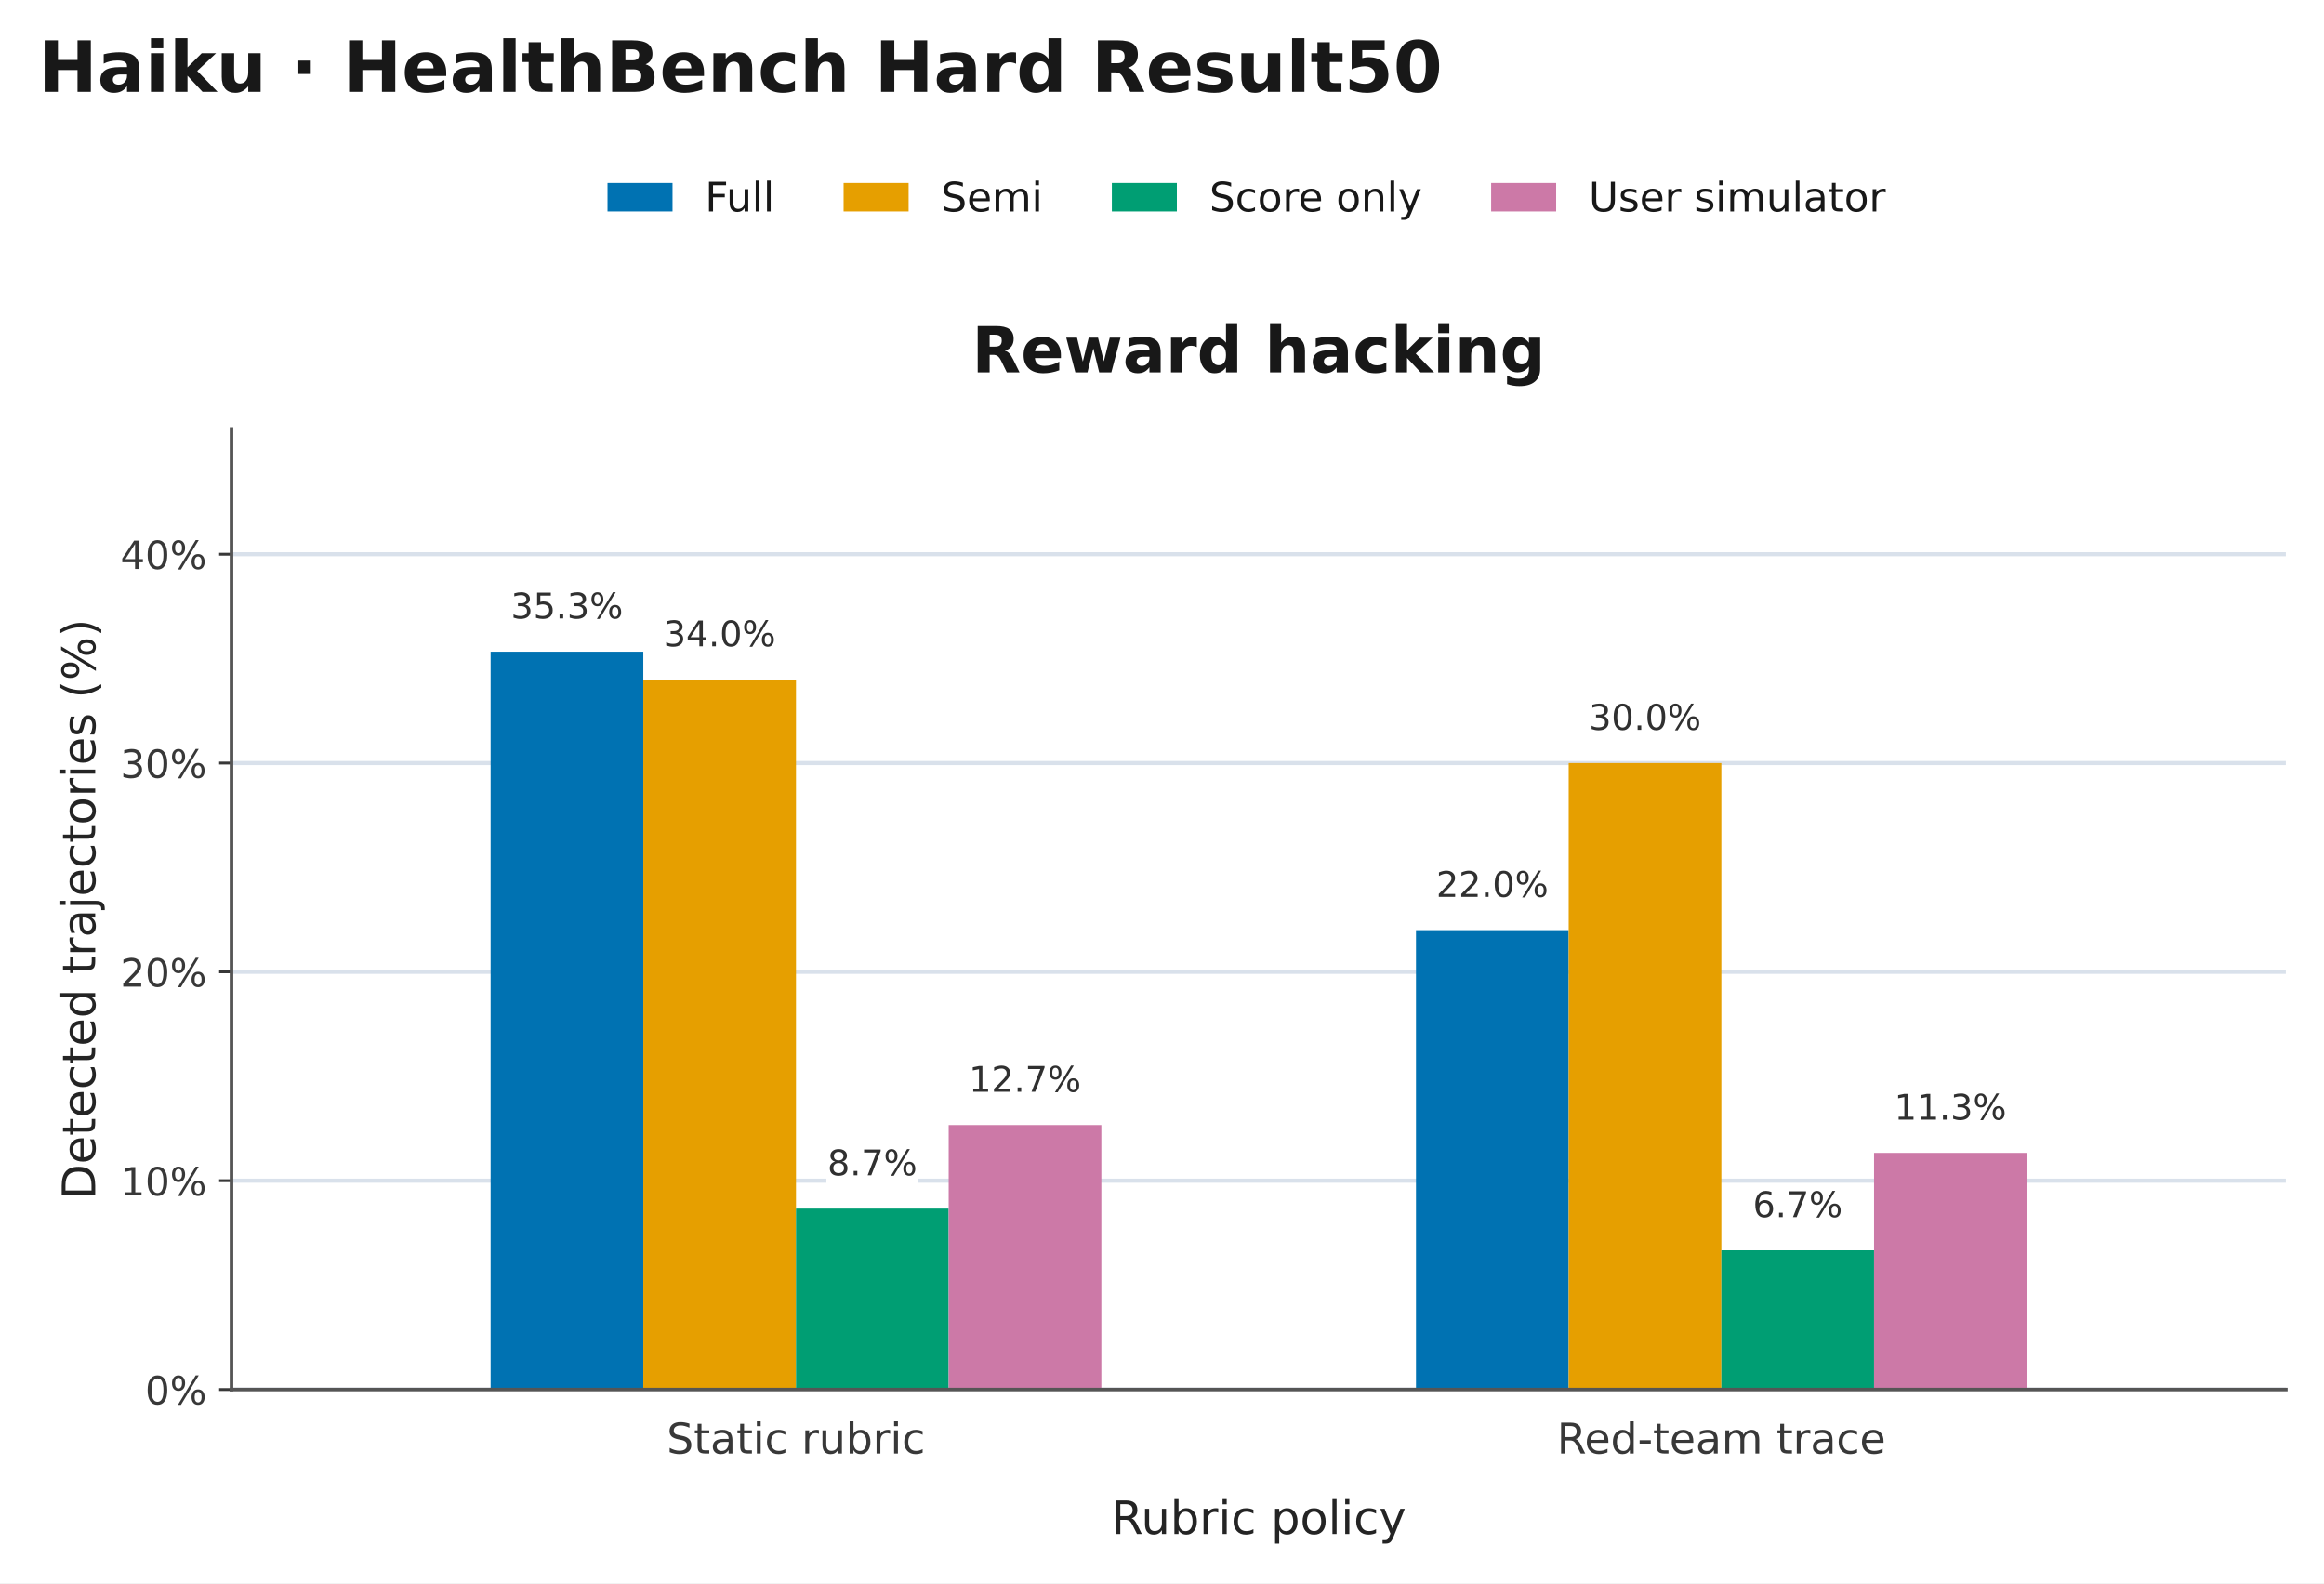
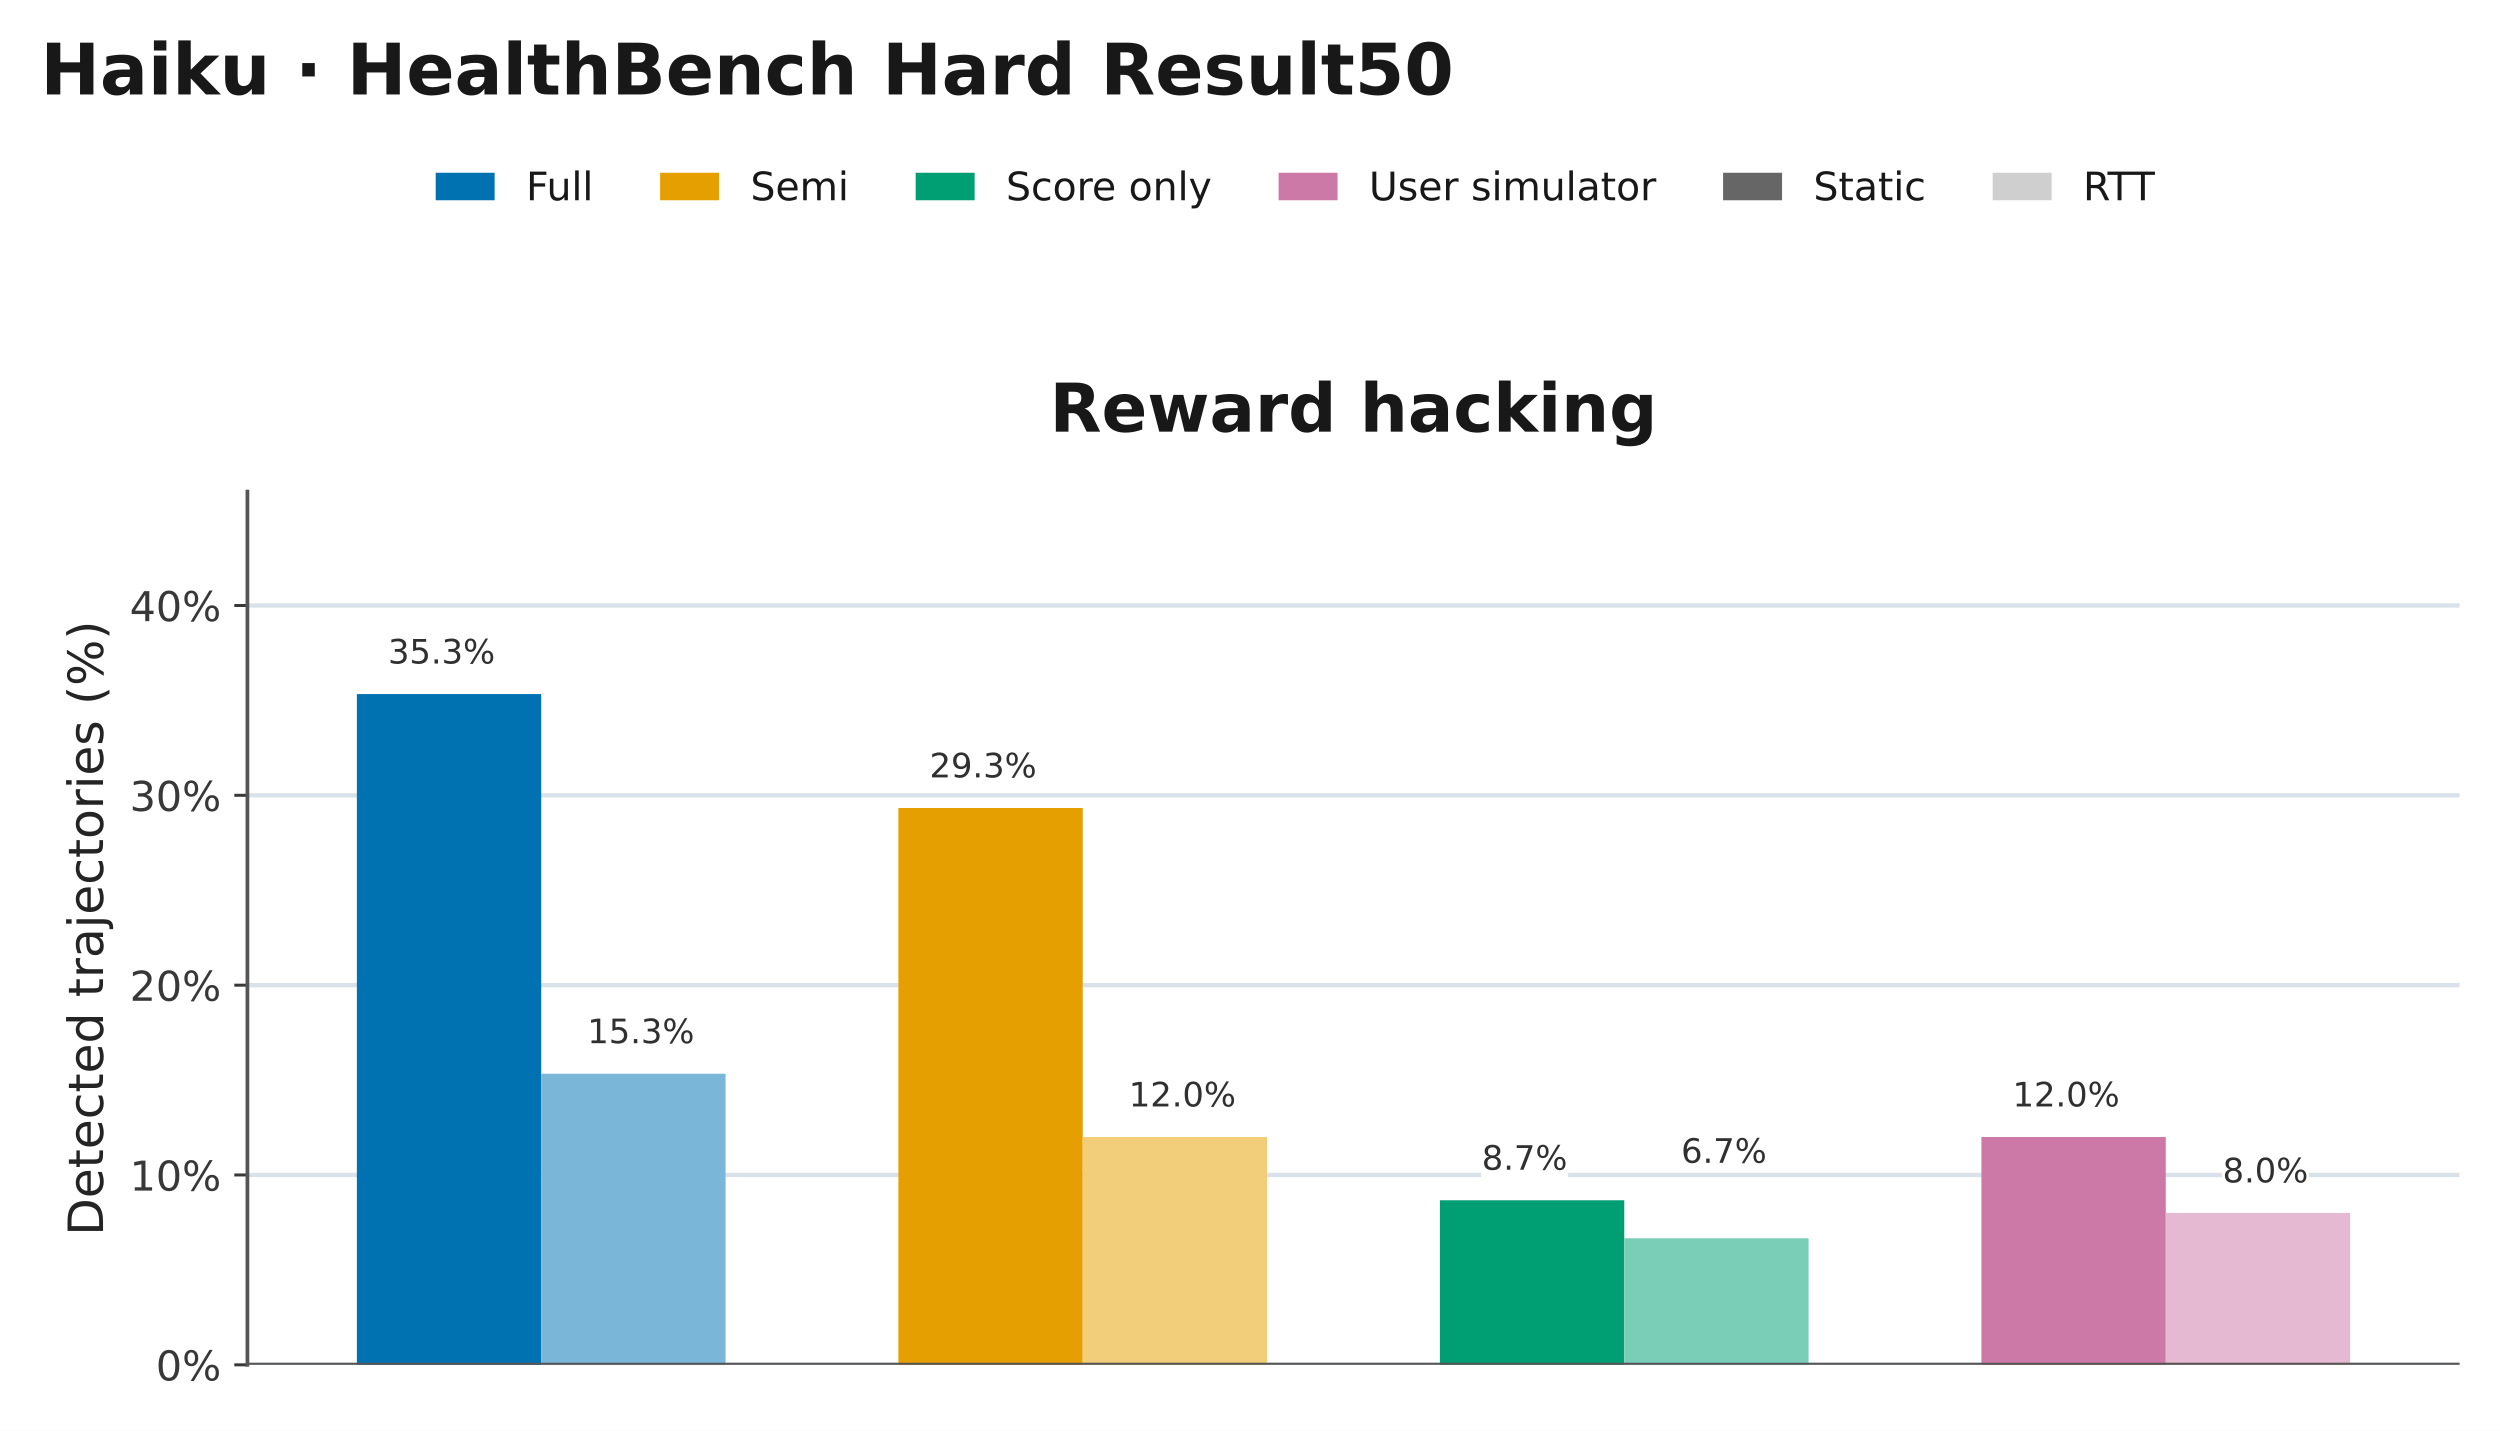
- <svg xmlns="http://www.w3.org/2000/svg" xmlns:xlink="http://www.w3.org/1999/xlink" width="657.72pt" height="448.066pt" viewBox="0 0 657.72 448.066" version="1.1">
+ <svg xmlns="http://www.w3.org/2000/svg" xmlns:xlink="http://www.w3.org/1999/xlink" width="667.872pt" height="382.229pt" viewBox="0 0 667.872 382.229" version="1.1">
  <defs>
    <style type="text/css">*{stroke-linejoin: round; stroke-linecap: butt}</style>
  </defs>
  <g id="figure_1">
    <g id="patch_1">
-       <path d="M 0 448.066  L 657.72 448.066  L 657.72 0  L 0 0  z " style="fill: #ffffff" />
+       <path d="M 0 382.229  L 667.872 382.229  L 667.872 0  L 0 0  z " style="fill: #ffffff" />
    </g>
    <g id="axes_1">
      <g id="patch_2">
-         <path d="M 65.52 393.264  L 646.92 393.264  L 646.92 121.392  L 65.52 121.392  z " style="fill: #ffffff" />
-       </g>
-       <g id="matplotlib.axis_1">
-         <g id="xtick_1">
-           <g id="line2d_1" />
-           <g id="text_1">
-             <text style="font-size: 12px; font-family: 'DejaVu Sans'; text-anchor: middle; fill: #383838" x="225.274" y="411.382" transform="rotate(-0 225.2741 411.3821)">Static rubric</text>
-           </g>
-         </g>
-         <g id="xtick_2">
-           <g id="line2d_2" />
-           <g id="text_2">
-             <text style="font-size: 12px; font-family: 'DejaVu Sans'; text-anchor: middle; fill: #383838" x="487.166" y="411.382" transform="rotate(-0 487.1659 411.3821)">Red-team trace</text>
-           </g>
-         </g>
-         <g id="text_3">
-           <text style="font-size: 13px; font-family: 'DejaVu Sans'; text-anchor: middle; fill: #242424" x="356.22" y="434.143" transform="rotate(-0 356.22 434.1429)">Rubric policy</text>
-         </g>
-       </g>
+         <path d="M 66.096 364.608  L 657.072 364.608  L 657.072 131.328  L 66.096 131.328  z " style="fill: #ffffff" />
+       </g>
+       <g id="matplotlib.axis_1" />
      <g id="matplotlib.axis_2">
        <g id="ytick_1">
+           <g id="line2d_1">
+             <path d="M 66.096 364.608  L 657.072 364.608  " clip-path="url(#p90d0ee3a8d)" style="fill: none; stroke: #d9e1eb; stroke-width: 1.15; stroke-linecap: square" />
+           </g>
+           <g id="line2d_2">
+             <defs>
+               <path id="mdefd91ef37" d="M 0 0  L -3.5 0  " style="stroke: #383838; stroke-width: 0.8" />
+             </defs>
+             <g>
+               <use xlink:href="#mdefd91ef37" x="66.096" y="364.608" style="fill: #383838; stroke: #383838; stroke-width: 0.8" />
+             </g>
+           </g>
+           <g id="text_1">
+             <text style="font-size: 11px; font-family: 'DejaVu Sans'; text-anchor: end; fill: #383838" x="59.096" y="368.787" transform="rotate(-0 59.096 368.7867)">0%</text>
+           </g>
+         </g>
+         <g id="ytick_2">
          <g id="line2d_3">
-             <path d="M 65.52 393.264  L 646.92 393.264  " clip-path="url(#p650ec21428)" style="fill: none; stroke: #d9e1eb; stroke-width: 1.15; stroke-linecap: square" />
+             <path d="M 66.096 313.895  L 657.072 313.895  " clip-path="url(#p90d0ee3a8d)" style="fill: none; stroke: #d9e1eb; stroke-width: 1.15; stroke-linecap: square" />
          </g>
          <g id="line2d_4">
-             <defs>
-               <path id="mf43f438c8b" d="M 0 0  L -3.5 0  " style="stroke: #383838; stroke-width: 0.8" />
-             </defs>
-             <g>
-               <use xlink:href="#mf43f438c8b" x="65.52" y="393.264" style="fill: #383838; stroke: #383838; stroke-width: 0.8" />
+             <g>
+               <use xlink:href="#mdefd91ef37" x="66.096" y="313.895" style="fill: #383838; stroke: #383838; stroke-width: 0.8" />
+             </g>
+           </g>
+           <g id="text_2">
+             <text style="font-size: 11px; font-family: 'DejaVu Sans'; text-anchor: end; fill: #383838" x="59.096" y="318.074" transform="rotate(-0 59.096 318.0737)">10%</text>
+           </g>
+         </g>
+         <g id="ytick_3">
+           <g id="line2d_5">
+             <path d="M 66.096 263.182  L 657.072 263.182  " clip-path="url(#p90d0ee3a8d)" style="fill: none; stroke: #d9e1eb; stroke-width: 1.15; stroke-linecap: square" />
+           </g>
+           <g id="line2d_6">
+             <g>
+               <use xlink:href="#mdefd91ef37" x="66.096" y="263.182" style="fill: #383838; stroke: #383838; stroke-width: 0.8" />
+             </g>
+           </g>
+           <g id="text_3">
+             <text style="font-size: 11px; font-family: 'DejaVu Sans'; text-anchor: end; fill: #383838" x="59.096" y="267.361" transform="rotate(-0 59.096 267.3606)">20%</text>
+           </g>
+         </g>
+         <g id="ytick_4">
+           <g id="line2d_7">
+             <path d="M 66.096 212.469  L 657.072 212.469  " clip-path="url(#p90d0ee3a8d)" style="fill: none; stroke: #d9e1eb; stroke-width: 1.15; stroke-linecap: square" />
+           </g>
+           <g id="line2d_8">
+             <g>
+               <use xlink:href="#mdefd91ef37" x="66.096" y="212.469" style="fill: #383838; stroke: #383838; stroke-width: 0.8" />
            </g>
          </g>
          <g id="text_4">
-             <text style="font-size: 11px; font-family: 'DejaVu Sans'; text-anchor: end; fill: #383838" x="58.52" y="397.443" transform="rotate(-0 58.52 397.4427)">0%</text>
-           </g>
-         </g>
-         <g id="ytick_2">
-           <g id="line2d_5">
-             <path d="M 65.52 334.161  L 646.92 334.161  " clip-path="url(#p650ec21428)" style="fill: none; stroke: #d9e1eb; stroke-width: 1.15; stroke-linecap: square" />
-           </g>
-           <g id="line2d_6">
-             <g>
-               <use xlink:href="#mf43f438c8b" x="65.52" y="334.161" style="fill: #383838; stroke: #383838; stroke-width: 0.8" />
+             <text style="font-size: 11px; font-family: 'DejaVu Sans'; text-anchor: end; fill: #383838" x="59.096" y="216.648" transform="rotate(-0 59.096 216.6476)">30%</text>
+           </g>
+         </g>
+         <g id="ytick_5">
+           <g id="line2d_9">
+             <path d="M 66.096 161.756  L 657.072 161.756  " clip-path="url(#p90d0ee3a8d)" style="fill: none; stroke: #d9e1eb; stroke-width: 1.15; stroke-linecap: square" />
+           </g>
+           <g id="line2d_10">
+             <g>
+               <use xlink:href="#mdefd91ef37" x="66.096" y="161.756" style="fill: #383838; stroke: #383838; stroke-width: 0.8" />
            </g>
          </g>
          <g id="text_5">
-             <text style="font-size: 11px; font-family: 'DejaVu Sans'; text-anchor: end; fill: #383838" x="58.52" y="338.34" transform="rotate(-0 58.52 338.3401)">10%</text>
-           </g>
-         </g>
-         <g id="ytick_3">
-           <g id="line2d_7">
-             <path d="M 65.52 275.059  L 646.92 275.059  " clip-path="url(#p650ec21428)" style="fill: none; stroke: #d9e1eb; stroke-width: 1.15; stroke-linecap: square" />
-           </g>
-           <g id="line2d_8">
-             <g>
-               <use xlink:href="#mf43f438c8b" x="65.52" y="275.059" style="fill: #383838; stroke: #383838; stroke-width: 0.8" />
-             </g>
-           </g>
-           <g id="text_6">
-             <text style="font-size: 11px; font-family: 'DejaVu Sans'; text-anchor: end; fill: #383838" x="58.52" y="279.237" transform="rotate(-0 58.52 279.2375)">20%</text>
-           </g>
-         </g>
-         <g id="ytick_4">
-           <g id="line2d_9">
-             <path d="M 65.52 215.956  L 646.92 215.956  " clip-path="url(#p650ec21428)" style="fill: none; stroke: #d9e1eb; stroke-width: 1.15; stroke-linecap: square" />
-           </g>
-           <g id="line2d_10">
-             <g>
-               <use xlink:href="#mf43f438c8b" x="65.52" y="215.956" style="fill: #383838; stroke: #383838; stroke-width: 0.8" />
-             </g>
-           </g>
-           <g id="text_7">
-             <text style="font-size: 11px; font-family: 'DejaVu Sans'; text-anchor: end; fill: #383838" x="58.52" y="220.135" transform="rotate(-0 58.52 220.1349)">30%</text>
-           </g>
-         </g>
-         <g id="ytick_5">
-           <g id="line2d_11">
-             <path d="M 65.52 156.854  L 646.92 156.854  " clip-path="url(#p650ec21428)" style="fill: none; stroke: #d9e1eb; stroke-width: 1.15; stroke-linecap: square" />
-           </g>
-           <g id="line2d_12">
-             <g>
-               <use xlink:href="#mf43f438c8b" x="65.52" y="156.854" style="fill: #383838; stroke: #383838; stroke-width: 0.8" />
-             </g>
-           </g>
-           <g id="text_8">
-             <text style="font-size: 11px; font-family: 'DejaVu Sans'; text-anchor: end; fill: #383838" x="58.52" y="161.032" transform="rotate(-0 58.52 161.0323)">40%</text>
-           </g>
-         </g>
-         <g id="text_9">
-           <text style="font-size: 13px; font-family: 'DejaVu Sans'; text-anchor: middle; fill: #242424" x="26.948" y="257.328" transform="rotate(-90 26.94773 257.328)">Detected trajectories (%)</text>
+             <text style="font-size: 11px; font-family: 'DejaVu Sans'; text-anchor: end; fill: #383838" x="59.096" y="165.935" transform="rotate(-0 59.096 165.9345)">40%</text>
+           </g>
+         </g>
+         <g id="text_6">
+           <text style="font-size: 13px; font-family: 'DejaVu Sans'; text-anchor: middle; fill: #242424" x="27.524" y="247.968" transform="rotate(-90 27.52373 247.968)">Detected trajectories (%)</text>
        </g>
      </g>
      <g id="patch_3">
-         <path d="M 138.85 393.264  L 182.062 393.264  L 182.062 184.435  L 138.85 184.435  z " clip-path="url(#p650ec21428)" style="fill: #0072b2" />
+         <path d="M 95.337 364.608  L 144.585 364.608  L 144.585 185.422  L 95.337 185.422  z " clip-path="url(#p90d0ee3a8d)" style="fill: #0072b2" />
      </g>
      <g id="patch_4">
-         <path d="M 400.742 393.264  L 443.954 393.264  L 443.954 263.238  L 400.742 263.238  z " clip-path="url(#p650ec21428)" style="fill: #0072b2" />
+         <path d="M 144.585 364.608  L 193.833 364.608  L 193.833 286.848  L 144.585 286.848  z " clip-path="url(#p90d0ee3a8d)" style="fill: #7ab6d7" />
      </g>
      <g id="patch_5">
-         <path d="M 182.062 393.264  L 225.274 393.264  L 225.274 192.315  L 182.062 192.315  z " clip-path="url(#p650ec21428)" style="fill: #e69f00" />
+         <path d="M 240.003 364.608  L 289.251 364.608  L 289.251 215.85  L 240.003 215.85  z " clip-path="url(#p90d0ee3a8d)" style="fill: #e69f00" />
      </g>
      <g id="patch_6">
-         <path d="M 443.954 393.264  L 487.166 393.264  L 487.166 215.956  L 443.954 215.956  z " clip-path="url(#p650ec21428)" style="fill: #e69f00" />
+         <path d="M 289.251 364.608  L 338.499 364.608  L 338.499 303.752  L 289.251 303.752  z " clip-path="url(#p90d0ee3a8d)" style="fill: #f2cd7a" />
      </g>
      <g id="patch_7">
-         <path d="M 225.274 393.264  L 268.486 393.264  L 268.486 342.042  L 225.274 342.042  z " clip-path="url(#p650ec21428)" style="fill: #009e73" />
+         <path d="M 384.669 364.608  L 433.917 364.608  L 433.917 320.657  L 384.669 320.657  z " clip-path="url(#p90d0ee3a8d)" style="fill: #009e73" />
      </g>
      <g id="patch_8">
-         <path d="M 487.166 393.264  L 530.378 393.264  L 530.378 353.862  L 487.166 353.862  z " clip-path="url(#p650ec21428)" style="fill: #009e73" />
+         <path d="M 433.917 364.608  L 483.165 364.608  L 483.165 330.799  L 433.917 330.799  z " clip-path="url(#p90d0ee3a8d)" style="fill: #7acdb6" />
      </g>
      <g id="patch_9">
-         <path d="M 268.486 393.264  L 311.698 393.264  L 311.698 318.401  L 268.486 318.401  z " clip-path="url(#p650ec21428)" style="fill: #cc79a7" />
+         <path d="M 529.335 364.608  L 578.583 364.608  L 578.583 303.752  L 529.335 303.752  z " clip-path="url(#p90d0ee3a8d)" style="fill: #cc79a7" />
      </g>
      <g id="patch_10">
-         <path d="M 530.378 393.264  L 573.59 393.264  L 573.59 326.281  L 530.378 326.281  z " clip-path="url(#p650ec21428)" style="fill: #cc79a7" />
+         <path d="M 578.583 364.608  L 627.831 364.608  L 627.831 324.038  L 578.583 324.038  z " clip-path="url(#p90d0ee3a8d)" style="fill: #e4b9d1" />
      </g>
      <g id="patch_11">
-         <path d="M 65.52 393.264  L 65.52 121.392  " style="fill: none; stroke: #555555; stroke-linejoin: miter; stroke-linecap: square" />
-       </g>
-       <g id="patch_12">
-         <path d="M 65.52 393.264  L 646.92 393.264  " style="fill: none; stroke: #555555; stroke-linejoin: miter; stroke-linecap: square" />
+         <path d="M 66.096 364.608  L 66.096 131.328  " style="fill: none; stroke: #555555; stroke-linejoin: miter; stroke-linecap: square" />
+       </g>
+       <g id="line2d_11">
+         <path d="M 66.096 364.608  L 657.072 364.608  " clip-path="url(#p90d0ee3a8d)" style="fill: none; stroke: #555555; stroke-width: 1.1; stroke-linecap: square" />
+       </g>
+       <g id="text_7">
+         <text style="font-weight: 700; font-size: 18px; font-family: 'DejaVu Sans'; text-anchor: middle; fill: #181818" x="361.584" y="115.328" transform="rotate(-0 361.584 115.328)">Reward hacking</text>
+       </g>
+       <g id="text_8">
+         <g id="patch_12">
+           <path d="M 103.486 179.602  L 132.436 179.602  L 132.436 170.242  L 103.486 170.242  z " style="fill: #ffffff" />
+         </g>
+         <text style="font-size: 9px; font-family: 'DejaVu Sans'; text-anchor: middle; fill: #303030" x="117.961" y="177.26" transform="rotate(-0 117.961 177.2598)">35.3%</text>
+       </g>
+       <g id="text_9">
+         <g id="patch_13">
+           <path d="M 156.734 281.028  L 185.684 281.028  L 185.684 271.668  L 156.734 271.668  z " style="fill: #ffffff" />
+         </g>
+         <text style="font-size: 9px; font-family: 'DejaVu Sans'; text-anchor: middle; fill: #303030" x="171.209" y="278.686" transform="rotate(-0 171.209 278.6859)">15.3%</text>
      </g>
      <g id="text_10">
-         <text style="font-weight: 700; font-size: 18px; font-family: 'DejaVu Sans'; text-anchor: middle; fill: #181818" x="356.22" y="105.392" transform="rotate(-0 356.22 105.392)">Reward hacking</text>
+         <g id="patch_14">
+           <path d="M 248.152 210.03  L 277.102 210.03  L 277.102 200.67  L 248.152 200.67  z " style="fill: #ffffff" />
+         </g>
+         <text style="font-size: 9px; font-family: 'DejaVu Sans'; text-anchor: middle; fill: #303030" x="262.627" y="207.688" transform="rotate(-0 262.627 207.6876)">29.3%</text>
      </g>
      <g id="text_11">
-         <g id="patch_13">
-           <path d="M 144.272 177.735  L 176.639 177.735  L 176.639 167.135  L 144.272 167.135  z " style="fill: #ffffff" />
-         </g>
-         <text style="font-size: 10px; font-family: 'DejaVu Sans'; text-anchor: middle; fill: #303030" x="160.456" y="175.032" transform="rotate(-0 160.4558 175.0324)">35.3%</text>
+         <g id="patch_15">
+           <path d="M 301.4 297.932  L 330.35 297.932  L 330.35 288.572  L 301.4 288.572  z " style="fill: #ffffff" />
+         </g>
+         <text style="font-size: 9px; font-family: 'DejaVu Sans'; text-anchor: middle; fill: #303030" x="315.875" y="295.59" transform="rotate(-0 315.875 295.5902)">12.0%</text>
      </g>
      <g id="text_12">
-         <g id="patch_14">
-           <path d="M 406.164 256.538  L 438.531 256.538  L 438.531 245.938  L 406.164 245.938  z " style="fill: #ffffff" />
-         </g>
-         <text style="font-size: 10px; font-family: 'DejaVu Sans'; text-anchor: middle; fill: #303030" x="422.348" y="253.836" transform="rotate(-0 422.3477 253.8359)">22.0%</text>
+         <g id="patch_16">
+           <path d="M 395.681 314.837  L 418.905 314.837  L 418.905 305.477  L 395.681 305.477  z " style="fill: #ffffff" />
+         </g>
+         <text style="font-size: 9px; font-family: 'DejaVu Sans'; text-anchor: middle; fill: #303030" x="407.293" y="312.495" transform="rotate(-0 407.293 312.4946)">8.7%</text>
      </g>
      <g id="text_13">
-         <g id="patch_15">
-           <path d="M 187.484 185.615  L 219.852 185.615  L 219.852 175.015  L 187.484 175.015  z " style="fill: #ffffff" />
-         </g>
-         <text style="font-size: 10px; font-family: 'DejaVu Sans'; text-anchor: middle; fill: #303030" x="203.668" y="182.913" transform="rotate(-0 203.668 182.9128)">34.0%</text>
+         <g id="patch_17">
+           <path d="M 448.929 312.979  L 472.153 312.979  L 472.153 303.619  L 448.929 303.619  z " style="fill: #ffffff" />
+         </g>
+         <text style="font-size: 9px; font-family: 'DejaVu Sans'; text-anchor: middle; fill: #303030" x="460.541" y="310.637" transform="rotate(-0 460.541 310.6372)">6.7%</text>
      </g>
      <g id="text_14">
-         <g id="patch_16">
-           <path d="M 449.376 209.256  L 481.743 209.256  L 481.743 198.656  L 449.376 198.656  z " style="fill: #ffffff" />
-         </g>
-         <text style="font-size: 10px; font-family: 'DejaVu Sans'; text-anchor: middle; fill: #303030" x="465.56" y="206.554" transform="rotate(-0 465.5599 206.5538)">30.0%</text>
+         <g id="patch_18">
+           <path d="M 537.484 297.932  L 566.434 297.932  L 566.434 288.572  L 537.484 288.572  z " style="fill: #ffffff" />
+         </g>
+         <text style="font-size: 9px; font-family: 'DejaVu Sans'; text-anchor: middle; fill: #303030" x="551.959" y="295.59" transform="rotate(-0 551.959 295.5902)">12.0%</text>
      </g>
      <g id="text_15">
-         <g id="patch_17">
-           <path d="M 233.878 335.342  L 259.882 335.342  L 259.882 324.742  L 233.878 324.742  z " style="fill: #ffffff" />
-         </g>
-         <text style="font-size: 10px; font-family: 'DejaVu Sans'; text-anchor: middle; fill: #303030" x="246.88" y="332.639" transform="rotate(-0 246.8801 332.6394)">8.7%</text>
-       </g>
-       <g id="text_16">
-         <g id="patch_18">
-           <path d="M 495.77 347.162  L 521.774 347.162  L 521.774 336.562  L 495.77 336.562  z " style="fill: #ffffff" />
-         </g>
-         <text style="font-size: 10px; font-family: 'DejaVu Sans'; text-anchor: middle; fill: #303030" x="508.772" y="344.46" transform="rotate(-0 508.772 344.4599)">6.7%</text>
+         <g id="patch_19">
+           <path d="M 593.595 318.218  L 616.819 318.218  L 616.819 308.858  L 593.595 308.858  z " style="fill: #ffffff" />
+         </g>
+         <text style="font-size: 9px; font-family: 'DejaVu Sans'; text-anchor: middle; fill: #303030" x="605.207" y="315.875" transform="rotate(-0 605.207 315.8755)">8.0%</text>
+       </g>
+     </g>
+     <g id="text_16">
+       <text style="font-weight: 700; font-size: 19px; font-family: 'DejaVu Sans'; text-anchor: start; fill: #181818" x="10.8" y="25.237" transform="rotate(-0 10.8 25.23703)">Haiku · HealthBench Hard Result50</text>
+     </g>
+     <g id="legend_1">
+       <g id="patch_20">
+         <path d="M 116.394 53.5  L 132.144 53.5  L 132.144 46.15  L 116.394 46.15  z " style="fill: #0072b2" />
      </g>
      <g id="text_17">
-         <g id="patch_19">
-           <path d="M 273.909 311.701  L 306.276 311.701  L 306.276 301.101  L 273.909 301.101  z " style="fill: #ffffff" />
-         </g>
-         <text style="font-size: 10px; font-family: 'DejaVu Sans'; text-anchor: middle; fill: #303030" x="290.092" y="308.998" transform="rotate(-0 290.0923 308.9984)">12.7%</text>
+         <text style="font-size: 10.5px; font-family: 'DejaVu Sans'; text-anchor: start; fill: #181818" x="140.544" y="53.5" transform="rotate(-0 140.5437 53.50036)">Full</text>
+       </g>
+       <g id="patch_21">
+         <path d="M 176.347 53.5  L 192.097 53.5  L 192.097 46.15  L 176.347 46.15  z " style="fill: #e69f00" />
      </g>
      <g id="text_18">
-         <g id="patch_20">
-           <path d="M 535.801 319.581  L 568.168 319.581  L 568.168 308.981  L 535.801 308.981  z " style="fill: #ffffff" />
-         </g>
-         <text style="font-size: 10px; font-family: 'DejaVu Sans'; text-anchor: middle; fill: #303030" x="551.984" y="316.879" transform="rotate(-0 551.9842 316.8787)">11.3%</text>
-       </g>
-     </g>
-     <g id="text_19">
-       <text style="font-weight: 700; font-size: 20px; font-family: 'DejaVu Sans'; text-anchor: start; fill: #181818" x="10.8" y="25.997" transform="rotate(-0 10.8 25.99687)">Haiku · HealthBench Hard Result50</text>
-     </g>
-     <g id="legend_1">
-       <g id="patch_21">
-         <path d="M 171.933 59.84  L 190.333 59.84  L 190.333 51.79  L 171.933 51.79  z " style="fill: #0072b2" />
+         <text style="font-size: 10.5px; font-family: 'DejaVu Sans'; text-anchor: start; fill: #181818" x="200.497" y="53.5" transform="rotate(-0 200.4971 53.50036)">Semi</text>
+       </g>
+       <g id="patch_22">
+         <path d="M 244.618 53.5  L 260.368 53.5  L 260.368 46.15  L 244.618 46.15  z " style="fill: #009e73" />
+       </g>
+       <g id="text_19">
+         <text style="font-size: 10.5px; font-family: 'DejaVu Sans'; text-anchor: start; fill: #181818" x="268.768" y="53.5" transform="rotate(-0 268.7684 53.50036)">Score only</text>
+       </g>
+       <g id="patch_23">
+         <path d="M 341.576 53.5  L 357.326 53.5  L 357.326 46.15  L 341.576 46.15  z " style="fill: #cc79a7" />
      </g>
      <g id="text_20">
-         <text style="font-size: 11.5px; font-family: 'DejaVu Sans'; text-anchor: start; fill: #181818" x="199.533" y="59.84" transform="rotate(-0 199.5329 59.8402)">Full</text>
-       </g>
-       <g id="patch_22">
-         <path d="M 238.746 59.84  L 257.146 59.84  L 257.146 51.79  L 238.746 51.79  z " style="fill: #e69f00" />
+         <text style="font-size: 10.5px; font-family: 'DejaVu Sans'; text-anchor: start; fill: #181818" x="365.726" y="53.5" transform="rotate(-0 365.7261 53.50036)">User simulator</text>
+       </g>
+       <g id="patch_24">
+         <path d="M 460.323 53.5  L 476.073 53.5  L 476.073 46.15  L 460.323 46.15  z " style="fill: #666666" />
      </g>
      <g id="text_21">
-         <text style="font-size: 11.5px; font-family: 'DejaVu Sans'; text-anchor: start; fill: #181818" x="266.346" y="59.84" transform="rotate(-0 266.3461 59.8402)">Semi</text>
-       </g>
-       <g id="patch_23">
-         <path d="M 314.669 59.84  L 333.069 59.84  L 333.069 51.79  L 314.669 51.79  z " style="fill: #009e73" />
+         <text style="font-size: 10.5px; font-family: 'DejaVu Sans'; text-anchor: start; fill: #181818" x="484.473" y="53.5" transform="rotate(-0 484.4729 53.50036)">Static</text>
+       </g>
+       <g id="patch_25">
+         <path d="M 532.346 53.5  L 548.096 53.5  L 548.096 46.15  L 532.346 46.15  z " style="fill: #cfcfcf" />
      </g>
      <g id="text_22">
-         <text style="font-size: 11.5px; font-family: 'DejaVu Sans'; text-anchor: start; fill: #181818" x="342.269" y="59.84" transform="rotate(-0 342.2694 59.8402)">Score only</text>
-       </g>
-       <g id="patch_24">
-         <path d="M 422.011 59.84  L 440.411 59.84  L 440.411 51.79  L 422.011 51.79  z " style="fill: #cc79a7" />
-       </g>
-       <g id="text_23">
-         <text style="font-size: 11.5px; font-family: 'DejaVu Sans'; text-anchor: start; fill: #181818" x="449.611" y="59.84" transform="rotate(-0 449.6111 59.8402)">User simulator</text>
+         <text style="font-size: 10.5px; font-family: 'DejaVu Sans'; text-anchor: start; fill: #181818" x="556.496" y="53.5" transform="rotate(-0 556.4963 53.50036)">RTT</text>
      </g>
    </g>
  </g>
  <defs>
-     <clipPath id="p650ec21428">
-       <rect x="65.52" y="121.392" width="581.4" height="271.872" />
+     <clipPath id="p90d0ee3a8d">
+       <rect x="66.096" y="131.328" width="590.976" height="233.28" />
    </clipPath>
  </defs>
</svg>
